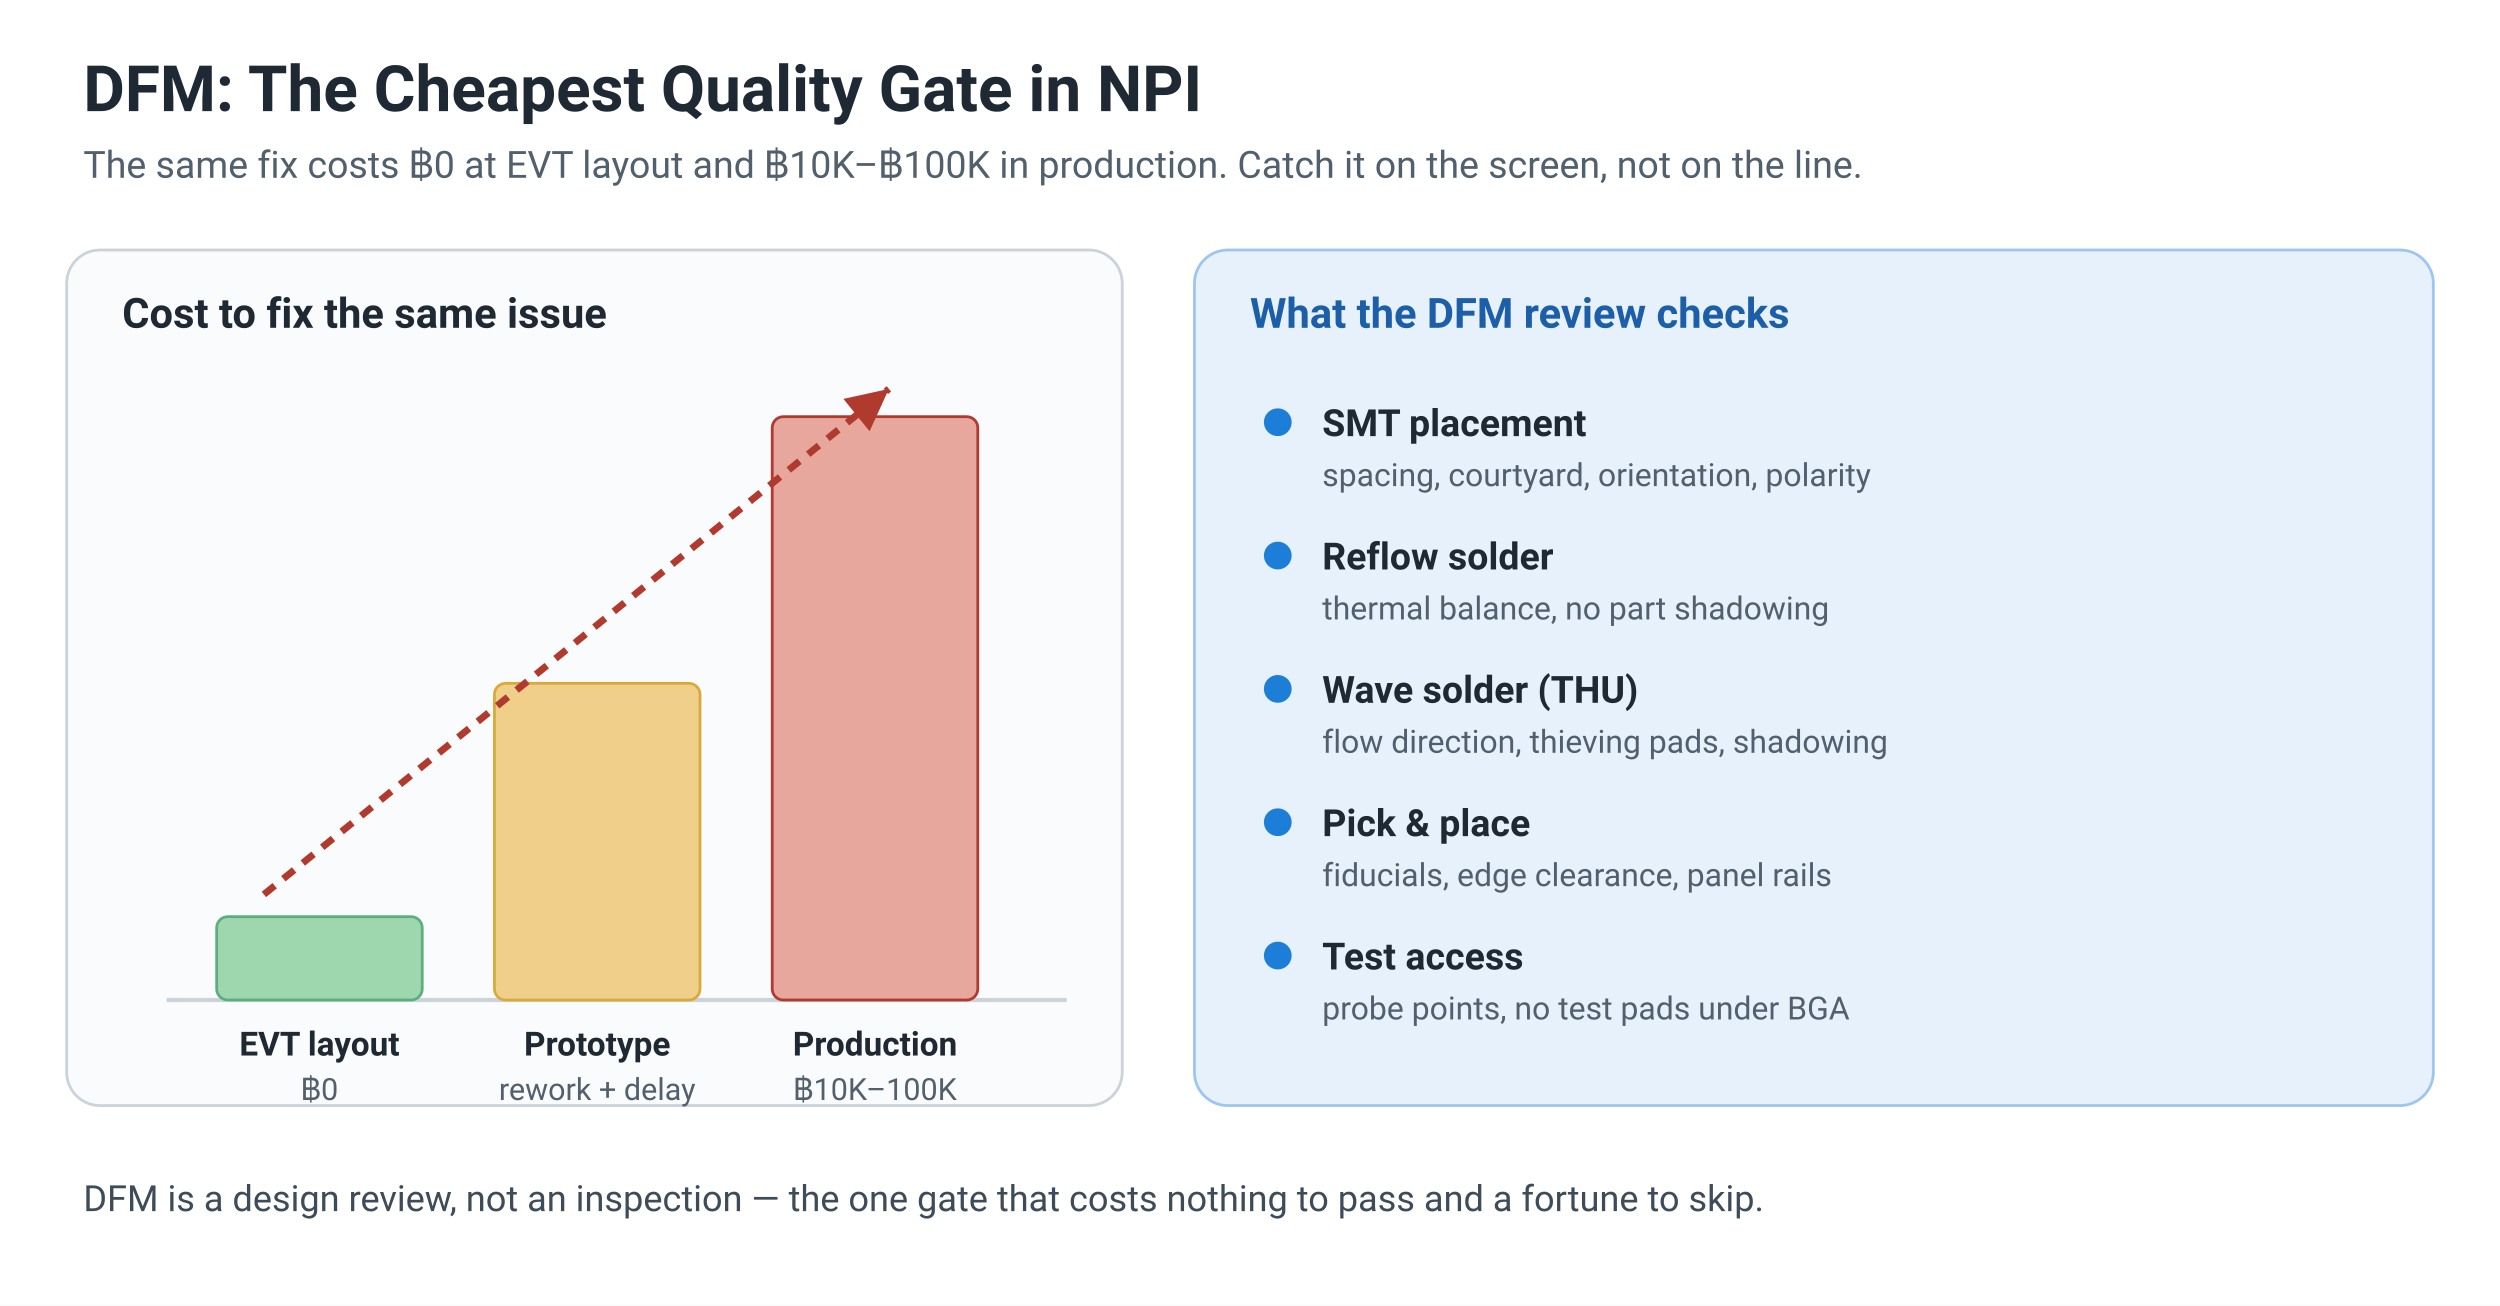
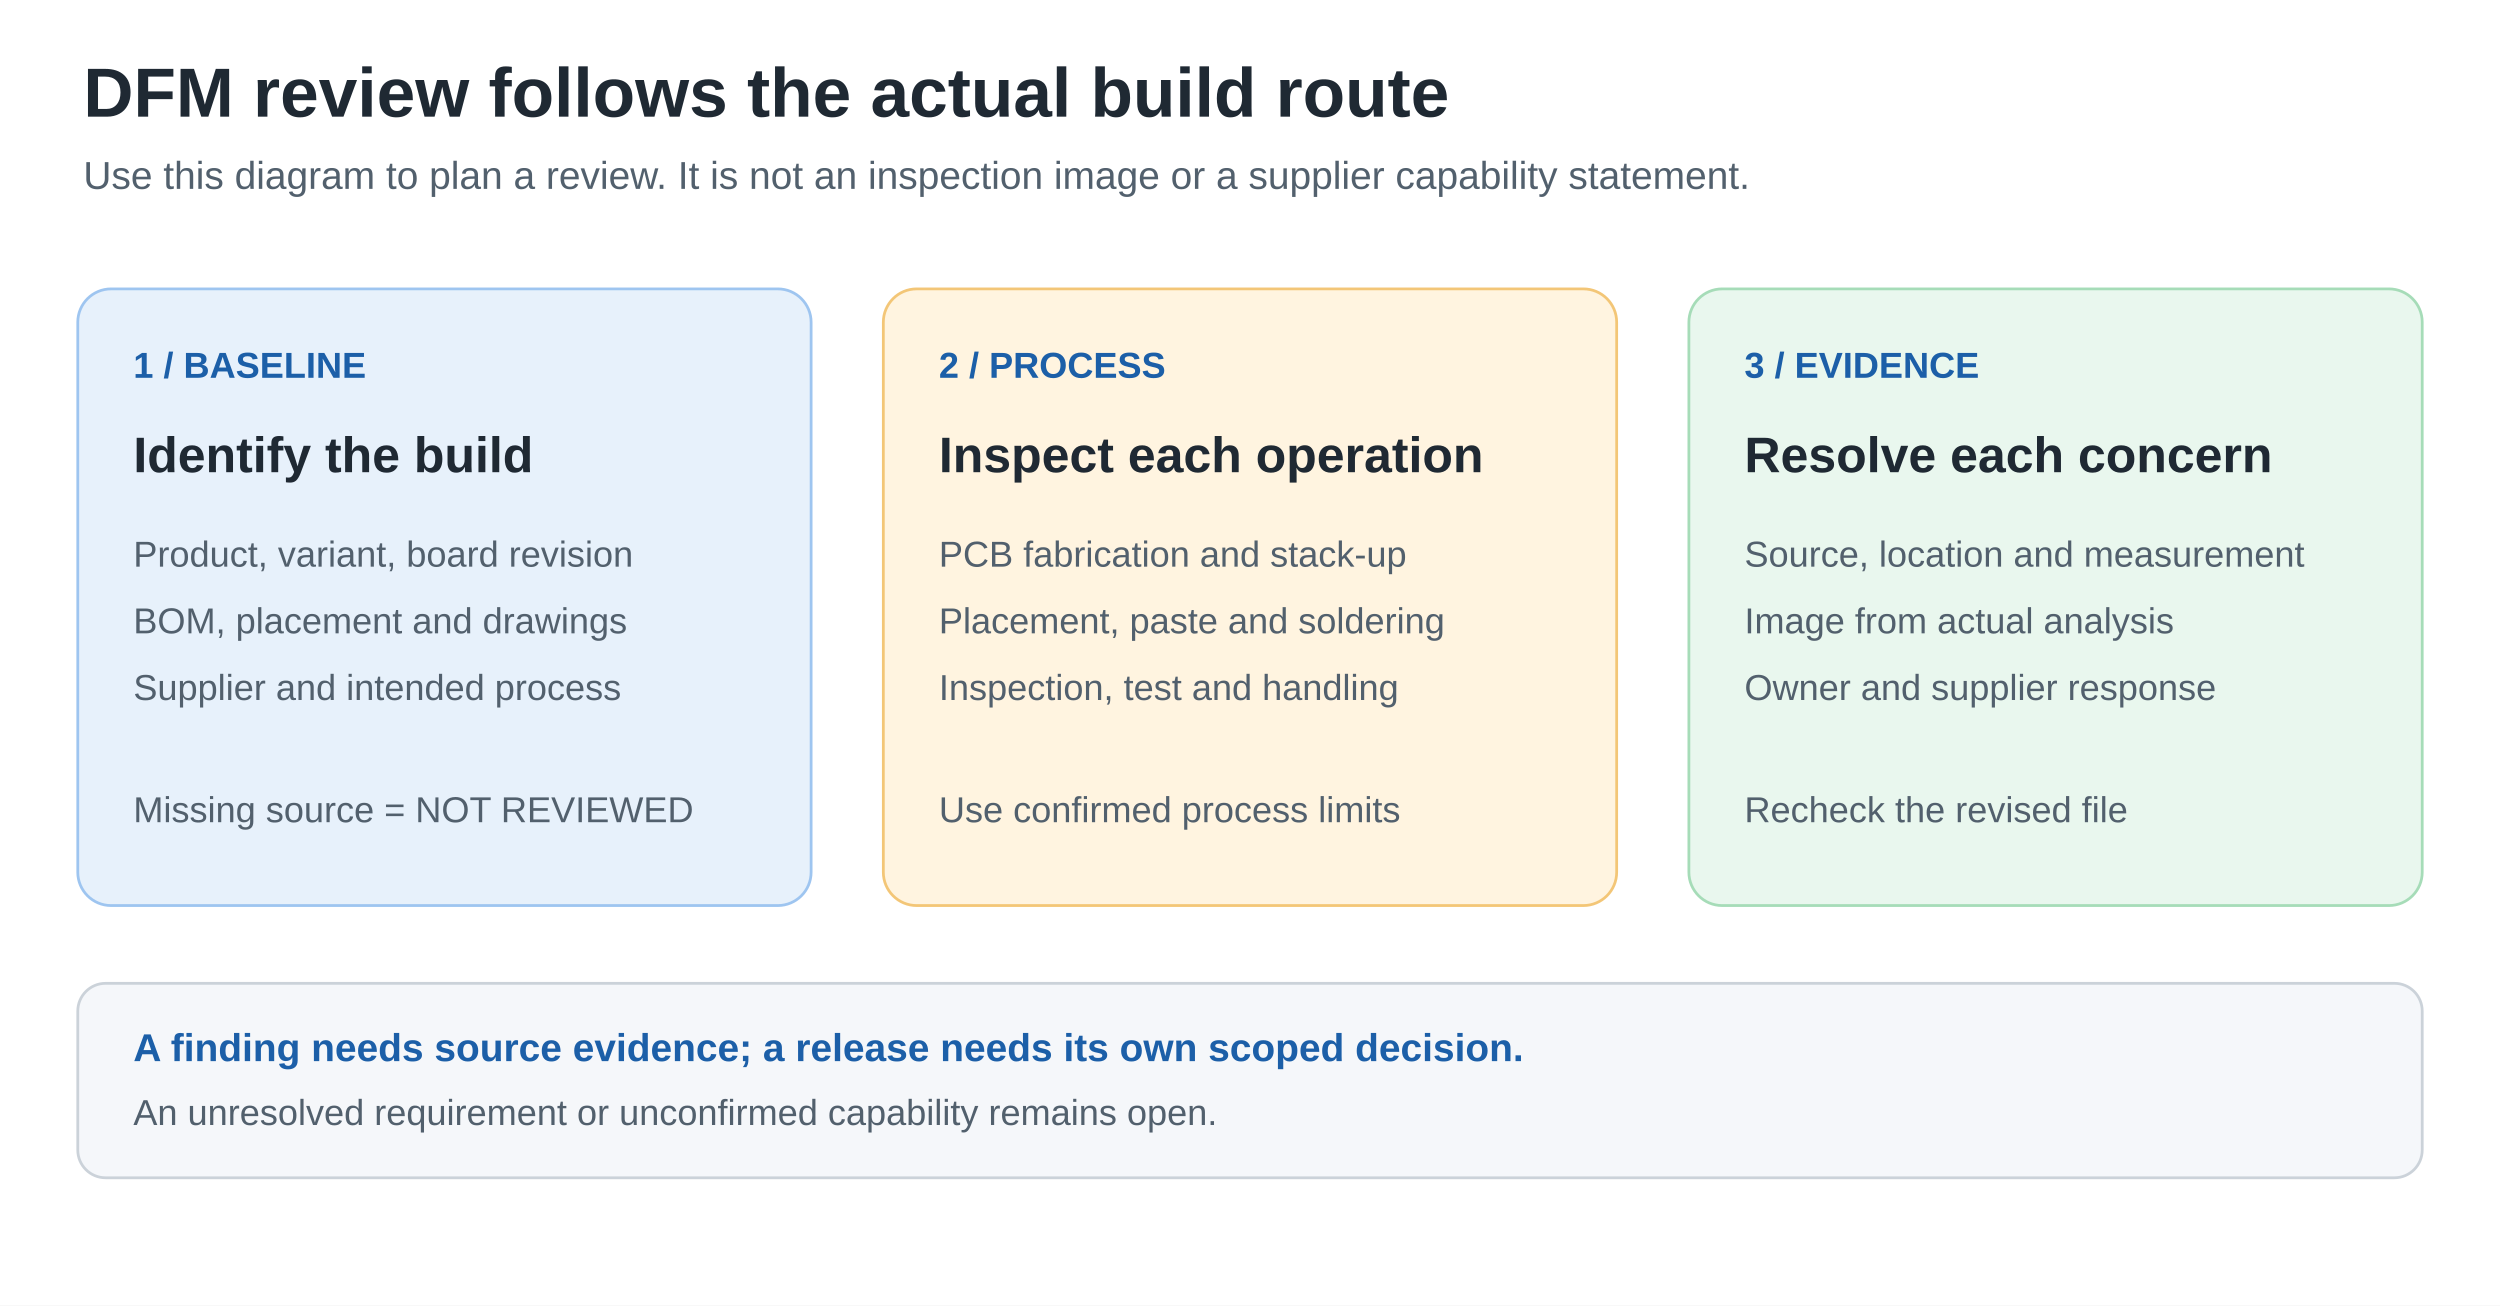
- <svg xmlns="http://www.w3.org/2000/svg" viewBox="0 0 900 470" width="900" height="470" role="img" aria-label="DFM is the cheapest quality gate in NPI: a layout issue costs nothing to fix at EVT, some rework at prototype, and 10,000 to 100,000 baht in production. The review checks SMT placement, reflow solder, wave solder, pick and place, and test access">
-   <style>
-     text{font-family:'Segoe UI',Roboto,'Helvetica Neue',Arial,sans-serif}
-     .title{font-size:23px;font-weight:700;fill:#1f2933}
-     .sub{font-size:13.5px;fill:#52606d}
-     .ph{font-size:15px;font-weight:700}
-     .bl{font-size:12px;font-weight:700;fill:#1f2933}
-     .bv{font-size:11px;fill:#52606d}
-     .cat{font-size:13.5px;font-weight:700;fill:#1f2933}
-     .det{font-size:11.5px;fill:#52606d}
-     .foot{font-size:13px;fill:#3e4c59}
-   </style>
-   <rect width="900" height="470" fill="#ffffff" />
-   <text x="30" y="40" class="title">DFM: The Cheapest Quality Gate in NPI</text>
-   <text x="30" y="64" class="sub">The same fix costs ฿0 at EVT layout and ฿10K–฿100K in production. Catch it on the screen, not on the line.</text>
-   <defs>
-     <marker id="da" markerWidth="10" markerHeight="10" refX="6" refY="3" orient="auto">
-       <path d="M0,0 L6,3 L0,6 z" fill="#b03a2e" />
-     </marker>
-   </defs>
-   <rect x="24" y="90" width="380" height="308" rx="12" fill="#fafbfc" stroke="#cbd2d9" />
-   <text x="44" y="118" class="ph" fill="#1f2933">Cost to fix the same issue</text>
-   <line x1="60" y1="360" x2="384" y2="360" stroke="#cbd2d9" stroke-width="1.5" />
-   <rect x="78" y="330" width="74" height="30" rx="4" fill="#9ed6ad" stroke="#5cae7e" />
-   <text x="115" y="380" text-anchor="middle" class="bl">EVT layout</text>
-   <text x="115" y="396" text-anchor="middle" class="bv">฿0</text>
-   <rect x="178" y="246" width="74" height="114" rx="4" fill="#f0cf8a" stroke="#d9a93a" />
-   <text x="215" y="380" text-anchor="middle" class="bl">Prototype</text>
-   <text x="215" y="396" text-anchor="middle" class="bv">rework + delay</text>
-   <rect x="278" y="150" width="74" height="210" rx="4" fill="#e8a79c" stroke="#b03a2e" />
-   <text x="315" y="380" text-anchor="middle" class="bl">Production</text>
-   <text x="315" y="396" text-anchor="middle" class="bv">฿10K–100K</text>
-   <line x1="95" y1="322" x2="320" y2="140" stroke="#b03a2e" stroke-width="2.5" stroke-dasharray="5 4" marker-end="url(#da)" />
-   <rect x="430" y="90" width="446" height="308" rx="12" fill="#e7f1fb" stroke="#9ec5f0" />
-   <text x="450" y="118" class="ph" fill="#1c5fa8">What the DFM review checks</text>
-   <circle cx="460" cy="152" r="5" fill="#1c7ed6" />
-   <text x="476" y="157" class="cat">SMT placement</text>
-   <text x="476" y="175" class="det">spacing, courtyard, orientation, polarity</text>
-   <circle cx="460" cy="200" r="5" fill="#1c7ed6" />
-   <text x="476" y="205" class="cat">Reflow solder</text>
-   <text x="476" y="223" class="det">thermal balance, no part shadowing</text>
-   <circle cx="460" cy="248" r="5" fill="#1c7ed6" />
-   <text x="476" y="253" class="cat">Wave solder (THU)</text>
-   <text x="476" y="271" class="det">flow direction, thieving pads, shadowing</text>
-   <circle cx="460" cy="296" r="5" fill="#1c7ed6" />
-   <text x="476" y="301" class="cat">Pick &amp; place</text>
-   <text x="476" y="319" class="det">fiducials, edge clearance, panel rails</text>
-   <circle cx="460" cy="344" r="5" fill="#1c7ed6" />
-   <text x="476" y="349" class="cat">Test access</text>
-   <text x="476" y="367" class="det">probe points, no test pads under BGA</text>
-   <text x="30" y="436" class="foot">DFM is a design review, not an inspection — the one gate that costs nothing to pass and a fortune to skip.</text>
+ <svg xmlns="http://www.w3.org/2000/svg" viewBox="0 0 900 470" role="img" aria-label="DFM review sequence: identify the build, inspect the planned manufacturing route, and record findings with actual analysis evidence">
+   <style>text{font-family:Segoe UI,Arial,sans-serif;fill:#1f2933}.title{font-size:25px;font-weight:700}.sub{font-size:14px;fill:#52606d}.head{font-size:18px;font-weight:700}.body{font-size:13px;fill:#52606d}.step{font-size:13px;font-weight:700;fill:#1c5fa8}.foot{font-size:14px;font-weight:700;fill:#1c5fa8}</style>
+   <rect width="900" height="470" fill="#fff" />
+   <text x="30" y="42" class="title">DFM review follows the actual build route</text>
+   <text x="30" y="68" class="sub">Use this diagram to plan a review. It is not an inspection image or a supplier capability statement.</text>
+   <rect x="28" y="104" width="264" height="222" rx="12" fill="#e7f1fb" stroke="#9ec5f0" />
+   <text x="48" y="136" class="step">1 / BASELINE</text>
+   <text x="48" y="170" class="head">Identify the build</text>
+   <text x="48" y="204" class="body">Product, variant, board revision</text>
+   <text x="48" y="228" class="body">BOM, placement and drawings</text>
+   <text x="48" y="252" class="body">Supplier and intended process</text>
+   <text x="48" y="296" class="body">Missing source = NOT REVIEWED</text>
+   <rect x="318" y="104" width="264" height="222" rx="12" fill="#fff4e0" stroke="#f3c677" />
+   <text x="338" y="136" class="step">2 / PROCESS</text>
+   <text x="338" y="170" class="head">Inspect each operation</text>
+   <text x="338" y="204" class="body">PCB fabrication and stack-up</text>
+   <text x="338" y="228" class="body">Placement, paste and soldering</text>
+   <text x="338" y="252" class="body">Inspection, test and handling</text>
+   <text x="338" y="296" class="body">Use confirmed process limits</text>
+   <rect x="608" y="104" width="264" height="222" rx="12" fill="#e9f7ee" stroke="#a6dcb8" />
+   <text x="628" y="136" class="step">3 / EVIDENCE</text>
+   <text x="628" y="170" class="head">Resolve each concern</text>
+   <text x="628" y="204" class="body">Source, location and measurement</text>
+   <text x="628" y="228" class="body">Image from actual analysis</text>
+   <text x="628" y="252" class="body">Owner and supplier response</text>
+   <text x="628" y="296" class="body">Recheck the revised file</text>
+   <rect x="28" y="354" width="844" height="70" rx="10" fill="#f5f7fa" stroke="#cbd2d9" />
+   <text x="48" y="382" class="foot">A finding needs source evidence; a release needs its own scoped decision.</text>
+   <text x="48" y="405" class="body">An unresolved requirement or unconfirmed capability remains open.</text>
</svg>
